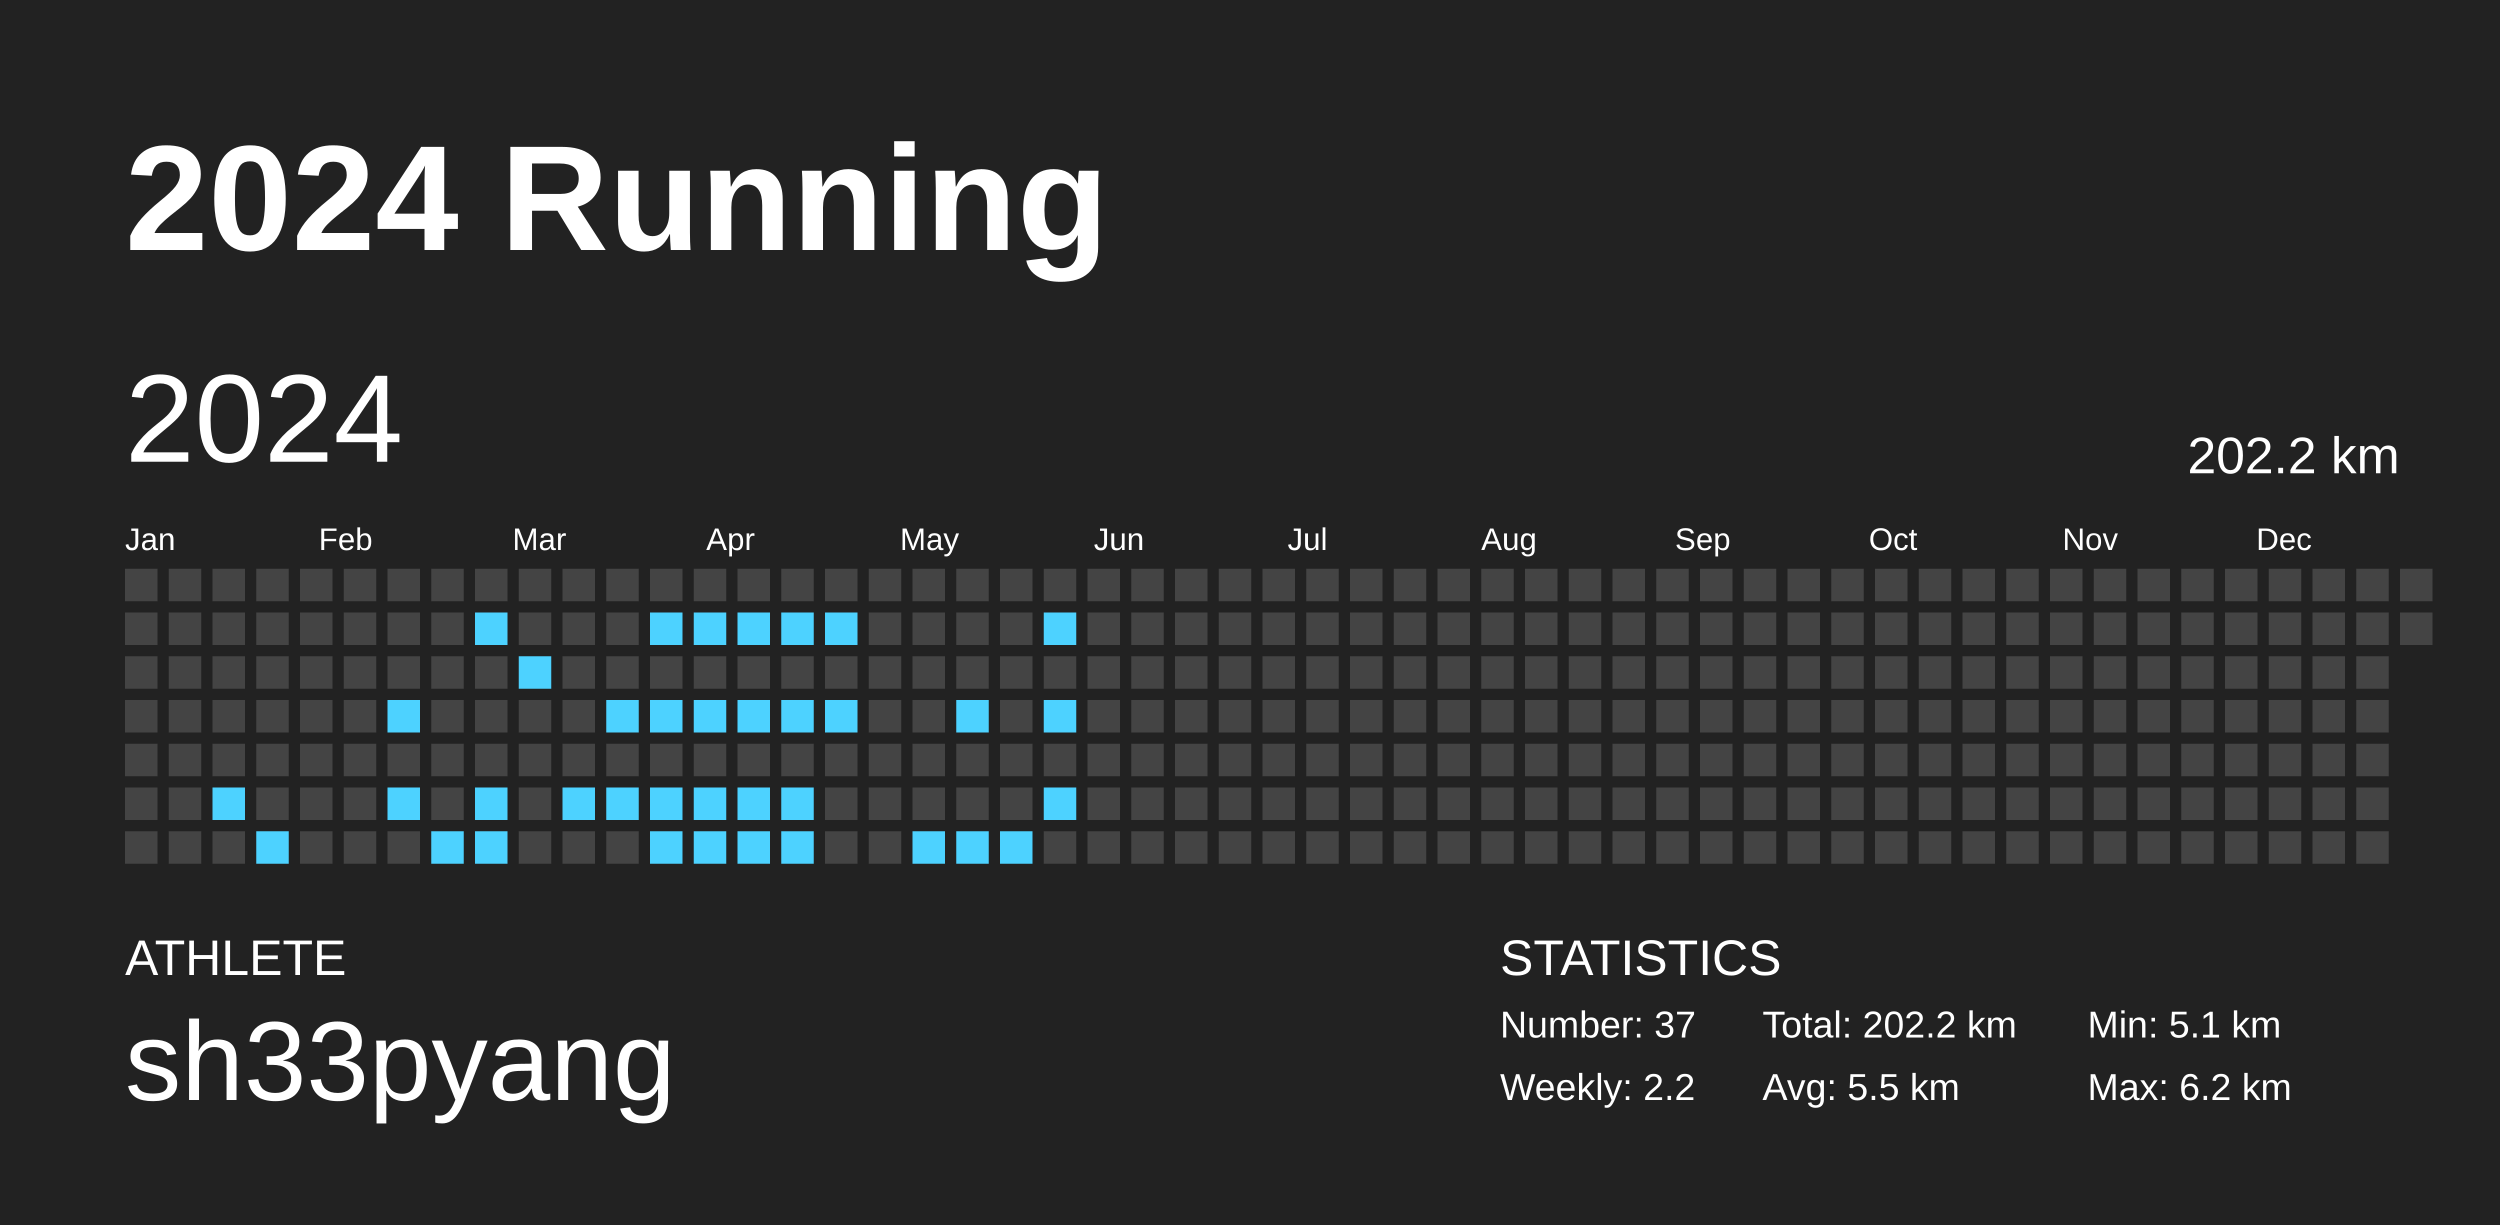
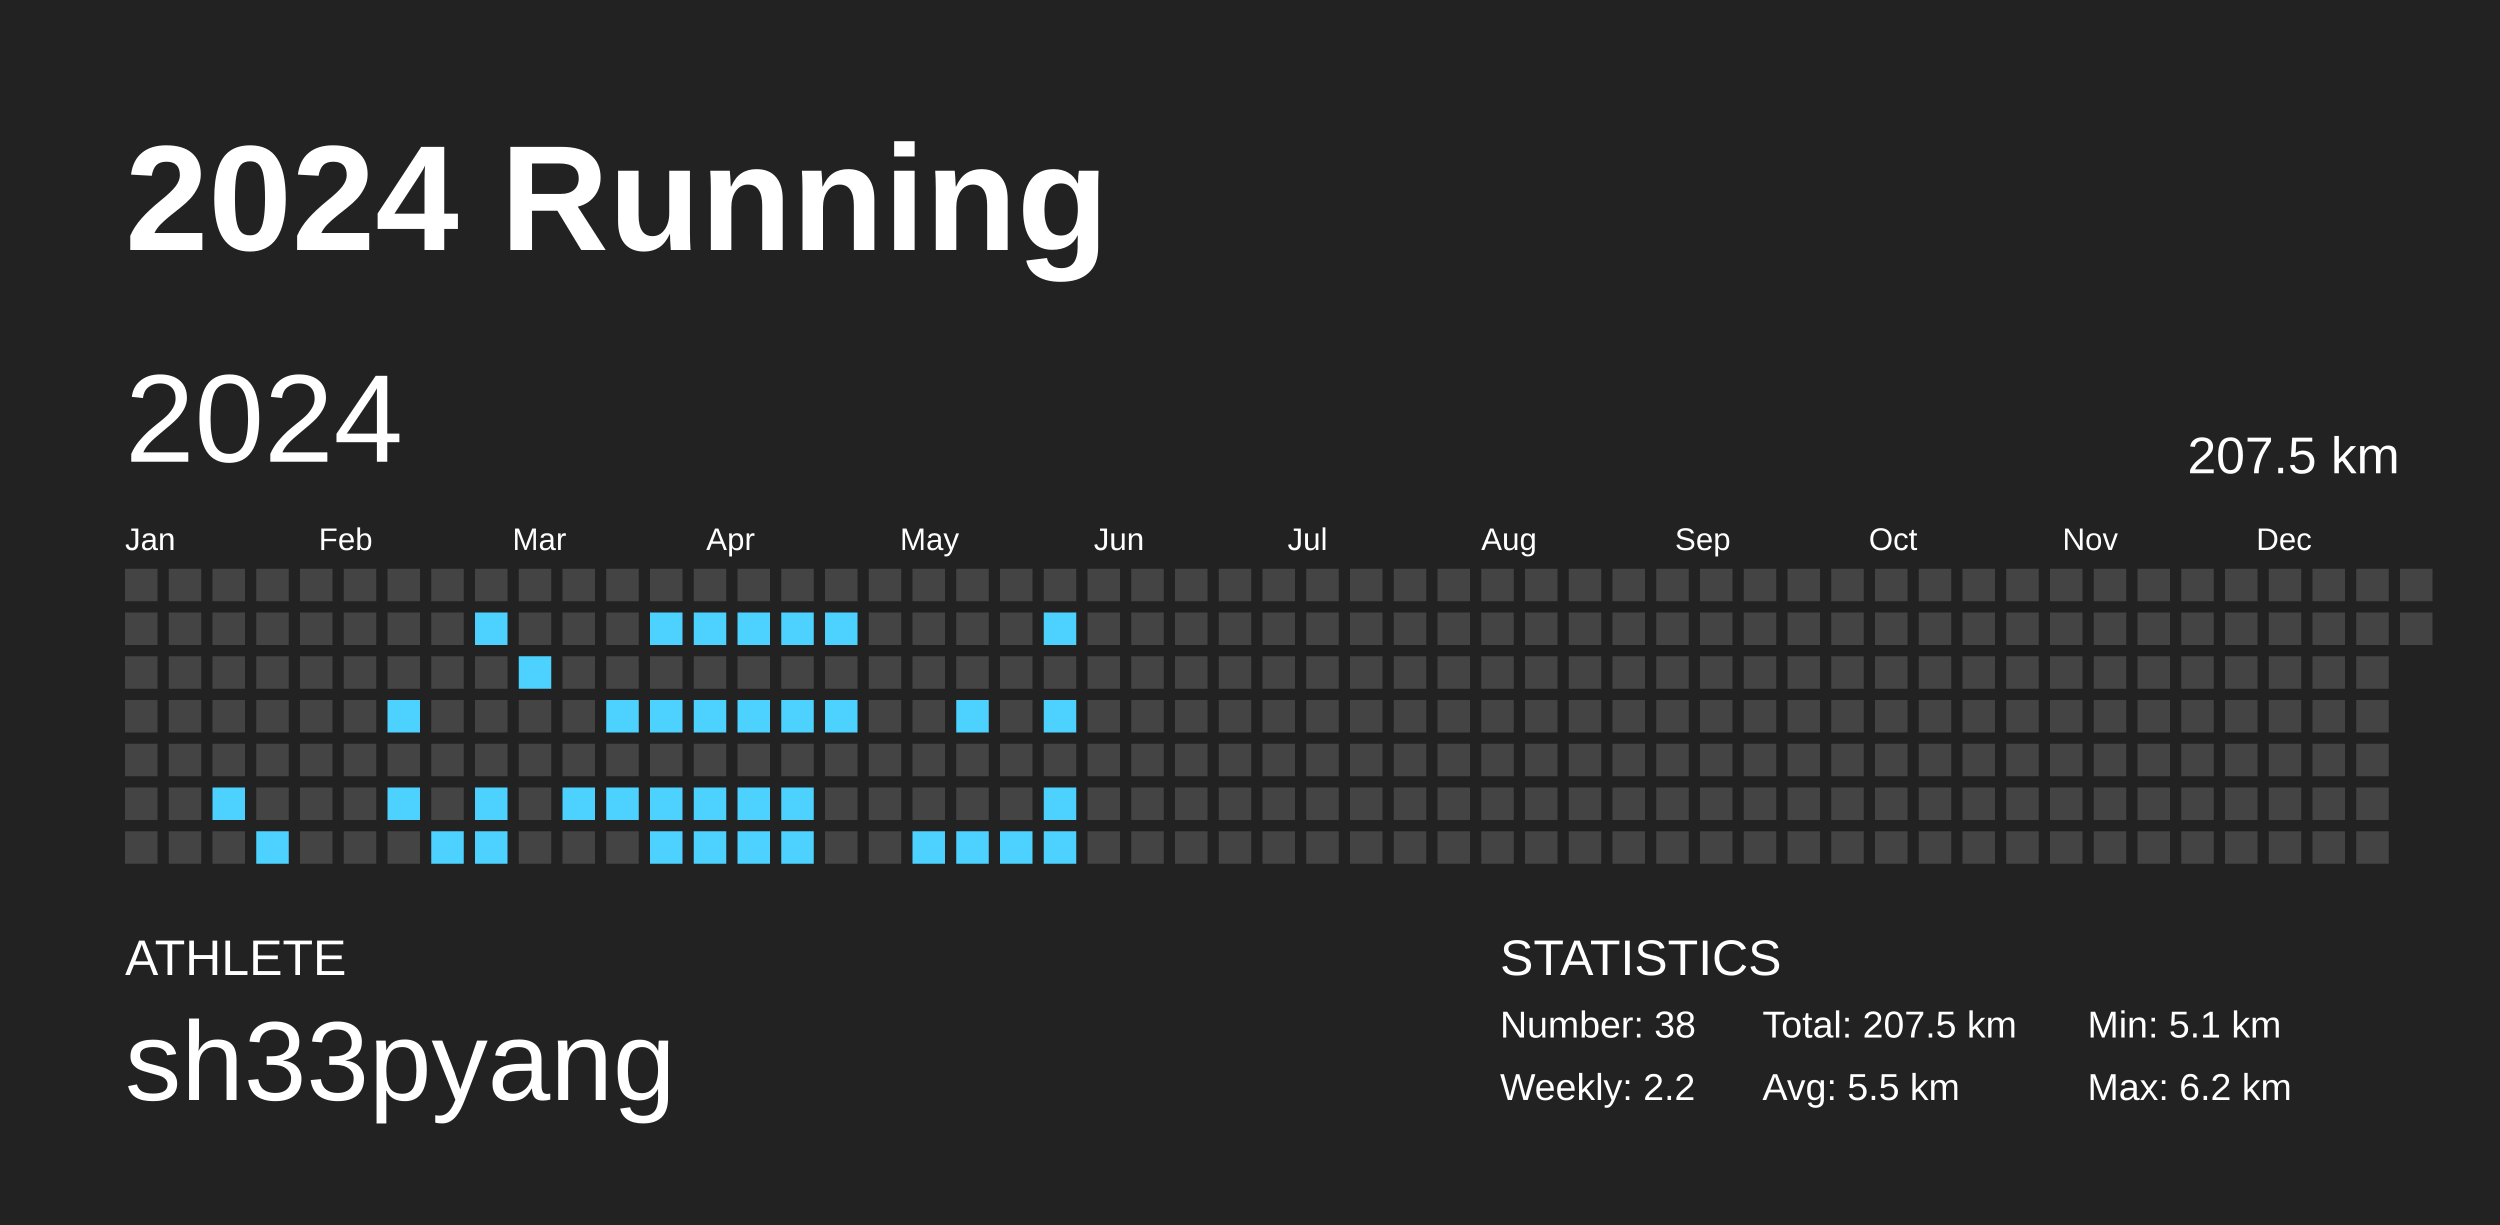
<svg xmlns="http://www.w3.org/2000/svg" baseProfile="full" height="98mm" version="1.1" viewBox="0,0,200,98" width="200mm">
  <defs />
  <rect fill="#222222" height="98" width="200" x="0" y="0" />
  <text fill="#FFFFFF" style="font-size:12px; font-family:Arial; font-weight:bold;" x="10" y="20">2024 Running</text>
  <text fill="#FFFFFF" style="font-size:4px; font-family:Arial" x="10" y="78">ATHLETE</text>
  <text fill="#FFFFFF" style="font-size:9px; font-family:Arial" x="10" y="88">sh33pyang</text>
  <text fill="#FFFFFF" style="font-size:4px; font-family:Arial" x="120" y="78">STATISTICS</text>
-   <text fill="#FFFFFF" style="font-size:3px; font-family:Arial" x="120" y="83">Number: 37</text>
+   <text fill="#FFFFFF" style="font-size:3px; font-family:Arial" x="120" y="83">Number: 38</text>
  <text fill="#FFFFFF" style="font-size:3px; font-family:Arial" x="120" y="88">Weekly: 2.2</text>
-   <text fill="#FFFFFF" style="font-size:3px; font-family:Arial" x="141" y="83">Total: 202.2 km</text>
+   <text fill="#FFFFFF" style="font-size:3px; font-family:Arial" x="141" y="83">Total: 207.5 km</text>
  <text fill="#FFFFFF" style="font-size:3px; font-family:Arial" x="141" y="88">Avg: 5.5 km</text>
  <text fill="#FFFFFF" style="font-size:3px; font-family:Arial" x="167" y="83">Min: 5.1 km</text>
  <text fill="#FFFFFF" style="font-size:3px; font-family:Arial" x="167" y="88">Max: 6.2 km</text>
  <text dominant-baseline="hanging" fill="#FFFFFF" style="font-size:10.0px; font-family:Arial;" x="10" y="30">2024</text>
-   <text dominant-baseline="hanging" fill="#FFFFFF" style="font-size:4.125px; font-family:Arial;" x="175" y="35">202.2 km</text>
+   <text dominant-baseline="hanging" fill="#FFFFFF" style="font-size:4.125px; font-family:Arial;" x="175" y="35">207.5 km</text>
  <text fill="#FFFFFF" style="font-size:2.5px; font-family:Arial" x="10.0" y="44">Jan</text>
  <text fill="#FFFFFF" style="font-size:2.5px; font-family:Arial" x="25.5" y="44">Feb</text>
  <text fill="#FFFFFF" style="font-size:2.5px; font-family:Arial" x="41.0" y="44">Mar</text>
  <text fill="#FFFFFF" style="font-size:2.5px; font-family:Arial" x="56.5" y="44">Apr</text>
  <text fill="#FFFFFF" style="font-size:2.5px; font-family:Arial" x="72.0" y="44">May</text>
  <text fill="#FFFFFF" style="font-size:2.5px; font-family:Arial" x="87.5" y="44">Jun</text>
  <text fill="#FFFFFF" style="font-size:2.5px; font-family:Arial" x="103.0" y="44">Jul</text>
  <text fill="#FFFFFF" style="font-size:2.5px; font-family:Arial" x="118.5" y="44">Aug</text>
  <text fill="#FFFFFF" style="font-size:2.5px; font-family:Arial" x="134.0" y="44">Sep</text>
  <text fill="#FFFFFF" style="font-size:2.5px; font-family:Arial" x="149.5" y="44">Oct</text>
  <text fill="#FFFFFF" style="font-size:2.5px; font-family:Arial" x="165.0" y="44">Nov</text>
  <text fill="#FFFFFF" style="font-size:2.5px; font-family:Arial" x="180.5" y="44">Dec</text>
  <rect fill="#444444" height="2.6" width="2.6" x="10.0" y="45.5" />
  <rect fill="#444444" height="2.6" width="2.6" x="10.0" y="49.0" />
  <rect fill="#444444" height="2.6" width="2.6" x="10.0" y="52.5" />
  <rect fill="#444444" height="2.6" width="2.6" x="10.0" y="56.0" />
  <rect fill="#444444" height="2.6" width="2.6" x="10.0" y="59.5" />
  <rect fill="#444444" height="2.6" width="2.6" x="10.0" y="63.0" />
  <rect fill="#444444" height="2.6" width="2.6" x="10.0" y="66.5" />
  <rect fill="#444444" height="2.6" width="2.6" x="13.5" y="45.5" />
  <rect fill="#444444" height="2.6" width="2.6" x="13.5" y="49.0" />
  <rect fill="#444444" height="2.6" width="2.6" x="13.5" y="52.5" />
  <rect fill="#444444" height="2.6" width="2.6" x="13.5" y="56.0" />
  <rect fill="#444444" height="2.6" width="2.6" x="13.5" y="59.5" />
  <rect fill="#444444" height="2.6" width="2.6" x="13.5" y="63.0" />
  <rect fill="#444444" height="2.6" width="2.6" x="13.5" y="66.5" />
  <rect fill="#444444" height="2.6" width="2.6" x="17.0" y="45.5" />
  <rect fill="#444444" height="2.6" width="2.6" x="17.0" y="49.0" />
  <rect fill="#444444" height="2.6" width="2.6" x="17.0" y="52.5" />
  <rect fill="#444444" height="2.6" width="2.6" x="17.0" y="56.0" />
  <rect fill="#444444" height="2.6" width="2.6" x="17.0" y="59.5" />
  <rect fill="#4dd2ff" height="2.6" width="2.6" x="17.0" y="63.0" />
  <rect fill="#444444" height="2.6" width="2.6" x="17.0" y="66.5" />
  <rect fill="#444444" height="2.6" width="2.6" x="20.5" y="45.5" />
  <rect fill="#444444" height="2.6" width="2.6" x="20.5" y="49.0" />
  <rect fill="#444444" height="2.6" width="2.6" x="20.5" y="52.5" />
  <rect fill="#444444" height="2.6" width="2.6" x="20.5" y="56.0" />
  <rect fill="#444444" height="2.6" width="2.6" x="20.5" y="59.5" />
  <rect fill="#444444" height="2.6" width="2.6" x="20.5" y="63.0" />
  <rect fill="#4dd2ff" height="2.6" width="2.6" x="20.5" y="66.5" />
  <rect fill="#444444" height="2.6" width="2.6" x="24.0" y="45.5" />
  <rect fill="#444444" height="2.6" width="2.6" x="24.0" y="49.0" />
  <rect fill="#444444" height="2.6" width="2.6" x="24.0" y="52.5" />
  <rect fill="#444444" height="2.6" width="2.6" x="24.0" y="56.0" />
  <rect fill="#444444" height="2.6" width="2.6" x="24.0" y="59.5" />
  <rect fill="#444444" height="2.6" width="2.6" x="24.0" y="63.0" />
  <rect fill="#444444" height="2.6" width="2.6" x="24.0" y="66.5" />
  <rect fill="#444444" height="2.6" width="2.6" x="27.5" y="45.5" />
  <rect fill="#444444" height="2.6" width="2.6" x="27.5" y="49.0" />
  <rect fill="#444444" height="2.6" width="2.6" x="27.5" y="52.5" />
  <rect fill="#444444" height="2.6" width="2.6" x="27.5" y="56.0" />
  <rect fill="#444444" height="2.6" width="2.6" x="27.5" y="59.5" />
  <rect fill="#444444" height="2.6" width="2.6" x="27.5" y="63.0" />
  <rect fill="#444444" height="2.6" width="2.6" x="27.5" y="66.5" />
  <rect fill="#444444" height="2.6" width="2.6" x="31.0" y="45.5" />
  <rect fill="#444444" height="2.6" width="2.6" x="31.0" y="49.0" />
  <rect fill="#444444" height="2.6" width="2.6" x="31.0" y="52.5" />
  <rect fill="#4dd2ff" height="2.6" width="2.6" x="31.0" y="56.0" />
  <rect fill="#444444" height="2.6" width="2.6" x="31.0" y="59.5" />
  <rect fill="#4dd2ff" height="2.6" width="2.6" x="31.0" y="63.0" />
  <rect fill="#444444" height="2.6" width="2.6" x="31.0" y="66.5" />
  <rect fill="#444444" height="2.6" width="2.6" x="34.5" y="45.5" />
  <rect fill="#444444" height="2.6" width="2.6" x="34.5" y="49.0" />
  <rect fill="#444444" height="2.6" width="2.6" x="34.5" y="52.5" />
  <rect fill="#444444" height="2.6" width="2.6" x="34.5" y="56.0" />
  <rect fill="#444444" height="2.6" width="2.6" x="34.5" y="59.5" />
  <rect fill="#444444" height="2.6" width="2.6" x="34.5" y="63.0" />
  <rect fill="#4dd2ff" height="2.6" width="2.6" x="34.5" y="66.5" />
  <rect fill="#444444" height="2.6" width="2.6" x="38.0" y="45.5" />
  <rect fill="#4dd2ff" height="2.6" width="2.6" x="38.0" y="49.0" />
  <rect fill="#444444" height="2.6" width="2.6" x="38.0" y="52.5" />
  <rect fill="#444444" height="2.6" width="2.6" x="38.0" y="56.0" />
  <rect fill="#444444" height="2.6" width="2.6" x="38.0" y="59.5" />
  <rect fill="#4dd2ff" height="2.6" width="2.6" x="38.0" y="63.0" />
  <rect fill="#4dd2ff" height="2.6" width="2.6" x="38.0" y="66.5" />
  <rect fill="#444444" height="2.6" width="2.6" x="41.5" y="45.5" />
  <rect fill="#444444" height="2.6" width="2.6" x="41.5" y="49.0" />
  <rect fill="#4dd2ff" height="2.6" width="2.6" x="41.5" y="52.5" />
  <rect fill="#444444" height="2.6" width="2.6" x="41.5" y="56.0" />
  <rect fill="#444444" height="2.6" width="2.6" x="41.5" y="59.5" />
  <rect fill="#444444" height="2.6" width="2.6" x="41.5" y="63.0" />
  <rect fill="#444444" height="2.6" width="2.6" x="41.5" y="66.5" />
  <rect fill="#444444" height="2.6" width="2.6" x="45.0" y="45.5" />
  <rect fill="#444444" height="2.6" width="2.6" x="45.0" y="49.0" />
  <rect fill="#444444" height="2.6" width="2.6" x="45.0" y="52.5" />
  <rect fill="#444444" height="2.6" width="2.6" x="45.0" y="56.0" />
  <rect fill="#444444" height="2.6" width="2.6" x="45.0" y="59.5" />
  <rect fill="#4dd2ff" height="2.6" width="2.6" x="45.0" y="63.0" />
  <rect fill="#444444" height="2.6" width="2.6" x="45.0" y="66.5" />
  <rect fill="#444444" height="2.6" width="2.6" x="48.5" y="45.5" />
  <rect fill="#444444" height="2.6" width="2.6" x="48.5" y="49.0" />
  <rect fill="#444444" height="2.6" width="2.6" x="48.5" y="52.5" />
  <rect fill="#4dd2ff" height="2.6" width="2.6" x="48.5" y="56.0" />
  <rect fill="#444444" height="2.6" width="2.6" x="48.5" y="59.5" />
  <rect fill="#4dd2ff" height="2.6" width="2.6" x="48.5" y="63.0" />
  <rect fill="#444444" height="2.6" width="2.6" x="48.5" y="66.5" />
  <rect fill="#444444" height="2.6" width="2.6" x="52.0" y="45.5" />
  <rect fill="#4dd2ff" height="2.6" width="2.6" x="52.0" y="49.0" />
  <rect fill="#444444" height="2.6" width="2.6" x="52.0" y="52.5" />
  <rect fill="#4dd2ff" height="2.6" width="2.6" x="52.0" y="56.0" />
  <rect fill="#444444" height="2.6" width="2.6" x="52.0" y="59.5" />
  <rect fill="#4dd2ff" height="2.6" width="2.6" x="52.0" y="63.0" />
  <rect fill="#4dd2ff" height="2.6" width="2.6" x="52.0" y="66.5" />
  <rect fill="#444444" height="2.6" width="2.6" x="55.5" y="45.5" />
  <rect fill="#4dd2ff" height="2.6" width="2.6" x="55.5" y="49.0" />
  <rect fill="#444444" height="2.6" width="2.6" x="55.5" y="52.5" />
  <rect fill="#4dd2ff" height="2.6" width="2.6" x="55.5" y="56.0" />
  <rect fill="#444444" height="2.6" width="2.6" x="55.5" y="59.5" />
  <rect fill="#4dd2ff" height="2.6" width="2.6" x="55.5" y="63.0" />
  <rect fill="#4dd2ff" height="2.6" width="2.6" x="55.5" y="66.5" />
  <rect fill="#444444" height="2.6" width="2.6" x="59.0" y="45.5" />
  <rect fill="#4dd2ff" height="2.6" width="2.6" x="59.0" y="49.0" />
  <rect fill="#444444" height="2.6" width="2.6" x="59.0" y="52.5" />
  <rect fill="#4dd2ff" height="2.6" width="2.6" x="59.0" y="56.0" />
  <rect fill="#444444" height="2.6" width="2.6" x="59.0" y="59.5" />
  <rect fill="#4dd2ff" height="2.6" width="2.6" x="59.0" y="63.0" />
  <rect fill="#4dd2ff" height="2.6" width="2.6" x="59.0" y="66.5" />
  <rect fill="#444444" height="2.6" width="2.6" x="62.5" y="45.5" />
  <rect fill="#4dd2ff" height="2.6" width="2.6" x="62.5" y="49.0" />
  <rect fill="#444444" height="2.6" width="2.6" x="62.5" y="52.5" />
  <rect fill="#4dd2ff" height="2.6" width="2.6" x="62.5" y="56.0" />
  <rect fill="#444444" height="2.6" width="2.6" x="62.5" y="59.5" />
  <rect fill="#4dd2ff" height="2.6" width="2.6" x="62.5" y="63.0" />
  <rect fill="#4dd2ff" height="2.6" width="2.6" x="62.5" y="66.5" />
  <rect fill="#444444" height="2.6" width="2.6" x="66.0" y="45.5" />
  <rect fill="#4dd2ff" height="2.6" width="2.6" x="66.0" y="49.0" />
  <rect fill="#444444" height="2.6" width="2.6" x="66.0" y="52.5" />
  <rect fill="#4dd2ff" height="2.6" width="2.6" x="66.0" y="56.0" />
  <rect fill="#444444" height="2.6" width="2.6" x="66.0" y="59.5" />
  <rect fill="#444444" height="2.6" width="2.6" x="66.0" y="63.0" />
  <rect fill="#444444" height="2.6" width="2.6" x="66.0" y="66.5" />
  <rect fill="#444444" height="2.6" width="2.6" x="69.5" y="45.5" />
  <rect fill="#444444" height="2.6" width="2.6" x="69.5" y="49.0" />
  <rect fill="#444444" height="2.6" width="2.6" x="69.5" y="52.5" />
  <rect fill="#444444" height="2.6" width="2.6" x="69.5" y="56.0" />
  <rect fill="#444444" height="2.6" width="2.6" x="69.5" y="59.5" />
  <rect fill="#444444" height="2.6" width="2.6" x="69.5" y="63.0" />
  <rect fill="#444444" height="2.6" width="2.6" x="69.5" y="66.5" />
  <rect fill="#444444" height="2.6" width="2.6" x="73.0" y="45.5" />
  <rect fill="#444444" height="2.6" width="2.6" x="73.0" y="49.0" />
  <rect fill="#444444" height="2.6" width="2.6" x="73.0" y="52.5" />
  <rect fill="#444444" height="2.6" width="2.6" x="73.0" y="56.0" />
  <rect fill="#444444" height="2.6" width="2.6" x="73.0" y="59.5" />
  <rect fill="#444444" height="2.6" width="2.6" x="73.0" y="63.0" />
  <rect fill="#4dd2ff" height="2.6" width="2.6" x="73.0" y="66.5" />
  <rect fill="#444444" height="2.6" width="2.6" x="76.5" y="45.5" />
  <rect fill="#444444" height="2.6" width="2.6" x="76.5" y="49.0" />
  <rect fill="#444444" height="2.6" width="2.6" x="76.5" y="52.5" />
  <rect fill="#4dd2ff" height="2.6" width="2.6" x="76.5" y="56.0" />
  <rect fill="#444444" height="2.6" width="2.6" x="76.5" y="59.5" />
  <rect fill="#444444" height="2.6" width="2.6" x="76.5" y="63.0" />
  <rect fill="#4dd2ff" height="2.6" width="2.6" x="76.5" y="66.5" />
  <rect fill="#444444" height="2.6" width="2.6" x="80.0" y="45.5" />
  <rect fill="#444444" height="2.6" width="2.6" x="80.0" y="49.0" />
  <rect fill="#444444" height="2.6" width="2.6" x="80.0" y="52.5" />
  <rect fill="#444444" height="2.6" width="2.6" x="80.0" y="56.0" />
  <rect fill="#444444" height="2.6" width="2.6" x="80.0" y="59.5" />
  <rect fill="#444444" height="2.6" width="2.6" x="80.0" y="63.0" />
  <rect fill="#4dd2ff" height="2.6" width="2.6" x="80.0" y="66.5" />
  <rect fill="#444444" height="2.6" width="2.6" x="83.5" y="45.5" />
  <rect fill="#4dd2ff" height="2.6" width="2.6" x="83.5" y="49.0" />
  <rect fill="#444444" height="2.6" width="2.6" x="83.5" y="52.5" />
  <rect fill="#4dd2ff" height="2.6" width="2.6" x="83.5" y="56.0" />
  <rect fill="#444444" height="2.6" width="2.6" x="83.5" y="59.5" />
  <rect fill="#4dd2ff" height="2.6" width="2.6" x="83.5" y="63.0" />
-   <rect fill="#444444" height="2.6" width="2.6" x="83.5" y="66.5" />
+   <rect fill="#4dd2ff" height="2.6" width="2.6" x="83.5" y="66.5" />
  <rect fill="#444444" height="2.6" width="2.6" x="87.0" y="45.5" />
  <rect fill="#444444" height="2.6" width="2.6" x="87.0" y="49.0" />
  <rect fill="#444444" height="2.6" width="2.6" x="87.0" y="52.5" />
  <rect fill="#444444" height="2.6" width="2.6" x="87.0" y="56.0" />
  <rect fill="#444444" height="2.6" width="2.6" x="87.0" y="59.5" />
  <rect fill="#444444" height="2.6" width="2.6" x="87.0" y="63.0" />
  <rect fill="#444444" height="2.6" width="2.6" x="87.0" y="66.5" />
  <rect fill="#444444" height="2.6" width="2.6" x="90.5" y="45.5" />
  <rect fill="#444444" height="2.6" width="2.6" x="90.5" y="49.0" />
  <rect fill="#444444" height="2.6" width="2.6" x="90.5" y="52.5" />
  <rect fill="#444444" height="2.6" width="2.6" x="90.5" y="56.0" />
  <rect fill="#444444" height="2.6" width="2.6" x="90.5" y="59.5" />
  <rect fill="#444444" height="2.6" width="2.6" x="90.5" y="63.0" />
  <rect fill="#444444" height="2.6" width="2.6" x="90.5" y="66.5" />
  <rect fill="#444444" height="2.6" width="2.6" x="94.0" y="45.5" />
  <rect fill="#444444" height="2.6" width="2.6" x="94.0" y="49.0" />
  <rect fill="#444444" height="2.6" width="2.6" x="94.0" y="52.5" />
  <rect fill="#444444" height="2.6" width="2.6" x="94.0" y="56.0" />
  <rect fill="#444444" height="2.6" width="2.6" x="94.0" y="59.5" />
  <rect fill="#444444" height="2.6" width="2.6" x="94.0" y="63.0" />
  <rect fill="#444444" height="2.6" width="2.6" x="94.0" y="66.5" />
  <rect fill="#444444" height="2.6" width="2.6" x="97.5" y="45.5" />
  <rect fill="#444444" height="2.6" width="2.6" x="97.5" y="49.0" />
  <rect fill="#444444" height="2.6" width="2.6" x="97.5" y="52.5" />
  <rect fill="#444444" height="2.6" width="2.6" x="97.5" y="56.0" />
  <rect fill="#444444" height="2.6" width="2.6" x="97.5" y="59.5" />
  <rect fill="#444444" height="2.6" width="2.6" x="97.5" y="63.0" />
  <rect fill="#444444" height="2.6" width="2.6" x="97.5" y="66.5" />
  <rect fill="#444444" height="2.6" width="2.6" x="101.0" y="45.5" />
  <rect fill="#444444" height="2.6" width="2.6" x="101.0" y="49.0" />
  <rect fill="#444444" height="2.6" width="2.6" x="101.0" y="52.5" />
  <rect fill="#444444" height="2.6" width="2.6" x="101.0" y="56.0" />
  <rect fill="#444444" height="2.6" width="2.6" x="101.0" y="59.5" />
  <rect fill="#444444" height="2.6" width="2.6" x="101.0" y="63.0" />
  <rect fill="#444444" height="2.6" width="2.6" x="101.0" y="66.5" />
  <rect fill="#444444" height="2.6" width="2.6" x="104.5" y="45.5" />
  <rect fill="#444444" height="2.6" width="2.6" x="104.5" y="49.0" />
  <rect fill="#444444" height="2.6" width="2.6" x="104.5" y="52.5" />
  <rect fill="#444444" height="2.6" width="2.6" x="104.5" y="56.0" />
  <rect fill="#444444" height="2.6" width="2.6" x="104.5" y="59.5" />
  <rect fill="#444444" height="2.6" width="2.6" x="104.5" y="63.0" />
  <rect fill="#444444" height="2.6" width="2.6" x="104.5" y="66.5" />
  <rect fill="#444444" height="2.6" width="2.6" x="108.0" y="45.5" />
  <rect fill="#444444" height="2.6" width="2.6" x="108.0" y="49.0" />
  <rect fill="#444444" height="2.6" width="2.6" x="108.0" y="52.5" />
  <rect fill="#444444" height="2.6" width="2.6" x="108.0" y="56.0" />
  <rect fill="#444444" height="2.6" width="2.6" x="108.0" y="59.5" />
  <rect fill="#444444" height="2.6" width="2.6" x="108.0" y="63.0" />
  <rect fill="#444444" height="2.6" width="2.6" x="108.0" y="66.5" />
  <rect fill="#444444" height="2.6" width="2.6" x="111.5" y="45.5" />
  <rect fill="#444444" height="2.6" width="2.6" x="111.5" y="49.0" />
  <rect fill="#444444" height="2.6" width="2.6" x="111.5" y="52.5" />
  <rect fill="#444444" height="2.6" width="2.6" x="111.5" y="56.0" />
  <rect fill="#444444" height="2.6" width="2.6" x="111.5" y="59.5" />
  <rect fill="#444444" height="2.6" width="2.6" x="111.5" y="63.0" />
  <rect fill="#444444" height="2.6" width="2.6" x="111.5" y="66.5" />
  <rect fill="#444444" height="2.6" width="2.6" x="115.0" y="45.5" />
  <rect fill="#444444" height="2.6" width="2.6" x="115.0" y="49.0" />
  <rect fill="#444444" height="2.6" width="2.6" x="115.0" y="52.5" />
  <rect fill="#444444" height="2.6" width="2.6" x="115.0" y="56.0" />
  <rect fill="#444444" height="2.6" width="2.6" x="115.0" y="59.5" />
  <rect fill="#444444" height="2.6" width="2.6" x="115.0" y="63.0" />
  <rect fill="#444444" height="2.6" width="2.6" x="115.0" y="66.5" />
  <rect fill="#444444" height="2.6" width="2.6" x="118.5" y="45.5" />
  <rect fill="#444444" height="2.6" width="2.6" x="118.5" y="49.0" />
  <rect fill="#444444" height="2.6" width="2.6" x="118.5" y="52.5" />
  <rect fill="#444444" height="2.6" width="2.6" x="118.5" y="56.0" />
  <rect fill="#444444" height="2.6" width="2.6" x="118.5" y="59.5" />
  <rect fill="#444444" height="2.6" width="2.6" x="118.5" y="63.0" />
  <rect fill="#444444" height="2.6" width="2.6" x="118.5" y="66.5" />
  <rect fill="#444444" height="2.6" width="2.6" x="122.0" y="45.5" />
  <rect fill="#444444" height="2.6" width="2.6" x="122.0" y="49.0" />
  <rect fill="#444444" height="2.6" width="2.6" x="122.0" y="52.5" />
  <rect fill="#444444" height="2.6" width="2.6" x="122.0" y="56.0" />
  <rect fill="#444444" height="2.6" width="2.6" x="122.0" y="59.5" />
  <rect fill="#444444" height="2.6" width="2.6" x="122.0" y="63.0" />
  <rect fill="#444444" height="2.6" width="2.6" x="122.0" y="66.5" />
  <rect fill="#444444" height="2.6" width="2.6" x="125.5" y="45.5" />
  <rect fill="#444444" height="2.6" width="2.6" x="125.5" y="49.0" />
  <rect fill="#444444" height="2.6" width="2.6" x="125.5" y="52.5" />
  <rect fill="#444444" height="2.6" width="2.6" x="125.5" y="56.0" />
  <rect fill="#444444" height="2.6" width="2.6" x="125.5" y="59.5" />
  <rect fill="#444444" height="2.6" width="2.6" x="125.5" y="63.0" />
  <rect fill="#444444" height="2.6" width="2.6" x="125.5" y="66.5" />
  <rect fill="#444444" height="2.6" width="2.6" x="129.0" y="45.5" />
  <rect fill="#444444" height="2.6" width="2.6" x="129.0" y="49.0" />
  <rect fill="#444444" height="2.6" width="2.6" x="129.0" y="52.5" />
  <rect fill="#444444" height="2.6" width="2.6" x="129.0" y="56.0" />
  <rect fill="#444444" height="2.6" width="2.6" x="129.0" y="59.5" />
  <rect fill="#444444" height="2.6" width="2.6" x="129.0" y="63.0" />
  <rect fill="#444444" height="2.6" width="2.6" x="129.0" y="66.5" />
  <rect fill="#444444" height="2.6" width="2.6" x="132.5" y="45.5" />
  <rect fill="#444444" height="2.6" width="2.6" x="132.5" y="49.0" />
  <rect fill="#444444" height="2.6" width="2.6" x="132.5" y="52.5" />
  <rect fill="#444444" height="2.6" width="2.6" x="132.5" y="56.0" />
  <rect fill="#444444" height="2.6" width="2.6" x="132.5" y="59.5" />
  <rect fill="#444444" height="2.6" width="2.6" x="132.5" y="63.0" />
  <rect fill="#444444" height="2.6" width="2.6" x="132.5" y="66.5" />
  <rect fill="#444444" height="2.6" width="2.6" x="136.0" y="45.5" />
  <rect fill="#444444" height="2.6" width="2.6" x="136.0" y="49.0" />
  <rect fill="#444444" height="2.6" width="2.6" x="136.0" y="52.5" />
  <rect fill="#444444" height="2.6" width="2.6" x="136.0" y="56.0" />
  <rect fill="#444444" height="2.6" width="2.6" x="136.0" y="59.5" />
  <rect fill="#444444" height="2.6" width="2.6" x="136.0" y="63.0" />
  <rect fill="#444444" height="2.6" width="2.6" x="136.0" y="66.5" />
  <rect fill="#444444" height="2.6" width="2.6" x="139.5" y="45.5" />
  <rect fill="#444444" height="2.6" width="2.6" x="139.5" y="49.0" />
  <rect fill="#444444" height="2.6" width="2.6" x="139.5" y="52.5" />
  <rect fill="#444444" height="2.6" width="2.6" x="139.5" y="56.0" />
  <rect fill="#444444" height="2.6" width="2.6" x="139.5" y="59.5" />
  <rect fill="#444444" height="2.6" width="2.6" x="139.5" y="63.0" />
  <rect fill="#444444" height="2.6" width="2.6" x="139.5" y="66.5" />
  <rect fill="#444444" height="2.6" width="2.6" x="143.0" y="45.5" />
  <rect fill="#444444" height="2.6" width="2.6" x="143.0" y="49.0" />
  <rect fill="#444444" height="2.6" width="2.6" x="143.0" y="52.5" />
  <rect fill="#444444" height="2.6" width="2.6" x="143.0" y="56.0" />
  <rect fill="#444444" height="2.6" width="2.6" x="143.0" y="59.5" />
  <rect fill="#444444" height="2.6" width="2.6" x="143.0" y="63.0" />
  <rect fill="#444444" height="2.6" width="2.6" x="143.0" y="66.5" />
  <rect fill="#444444" height="2.6" width="2.6" x="146.5" y="45.5" />
  <rect fill="#444444" height="2.6" width="2.6" x="146.5" y="49.0" />
  <rect fill="#444444" height="2.6" width="2.6" x="146.5" y="52.5" />
  <rect fill="#444444" height="2.6" width="2.6" x="146.5" y="56.0" />
  <rect fill="#444444" height="2.6" width="2.6" x="146.5" y="59.5" />
  <rect fill="#444444" height="2.6" width="2.6" x="146.5" y="63.0" />
  <rect fill="#444444" height="2.6" width="2.6" x="146.5" y="66.5" />
  <rect fill="#444444" height="2.6" width="2.6" x="150.0" y="45.5" />
  <rect fill="#444444" height="2.6" width="2.6" x="150.0" y="49.0" />
  <rect fill="#444444" height="2.6" width="2.6" x="150.0" y="52.5" />
  <rect fill="#444444" height="2.6" width="2.6" x="150.0" y="56.0" />
  <rect fill="#444444" height="2.6" width="2.6" x="150.0" y="59.5" />
  <rect fill="#444444" height="2.6" width="2.6" x="150.0" y="63.0" />
  <rect fill="#444444" height="2.6" width="2.6" x="150.0" y="66.5" />
  <rect fill="#444444" height="2.6" width="2.6" x="153.5" y="45.5" />
  <rect fill="#444444" height="2.6" width="2.6" x="153.5" y="49.0" />
  <rect fill="#444444" height="2.6" width="2.6" x="153.5" y="52.5" />
  <rect fill="#444444" height="2.6" width="2.6" x="153.5" y="56.0" />
  <rect fill="#444444" height="2.6" width="2.6" x="153.5" y="59.5" />
  <rect fill="#444444" height="2.6" width="2.6" x="153.5" y="63.0" />
  <rect fill="#444444" height="2.6" width="2.6" x="153.5" y="66.5" />
  <rect fill="#444444" height="2.6" width="2.6" x="157.0" y="45.5" />
  <rect fill="#444444" height="2.6" width="2.6" x="157.0" y="49.0" />
  <rect fill="#444444" height="2.6" width="2.6" x="157.0" y="52.5" />
  <rect fill="#444444" height="2.6" width="2.6" x="157.0" y="56.0" />
  <rect fill="#444444" height="2.6" width="2.6" x="157.0" y="59.5" />
  <rect fill="#444444" height="2.6" width="2.6" x="157.0" y="63.0" />
  <rect fill="#444444" height="2.6" width="2.6" x="157.0" y="66.5" />
  <rect fill="#444444" height="2.6" width="2.6" x="160.5" y="45.5" />
  <rect fill="#444444" height="2.6" width="2.6" x="160.5" y="49.0" />
  <rect fill="#444444" height="2.6" width="2.6" x="160.5" y="52.5" />
  <rect fill="#444444" height="2.6" width="2.6" x="160.5" y="56.0" />
  <rect fill="#444444" height="2.6" width="2.6" x="160.5" y="59.5" />
  <rect fill="#444444" height="2.6" width="2.6" x="160.5" y="63.0" />
  <rect fill="#444444" height="2.6" width="2.6" x="160.5" y="66.5" />
  <rect fill="#444444" height="2.6" width="2.6" x="164.0" y="45.5" />
  <rect fill="#444444" height="2.6" width="2.6" x="164.0" y="49.0" />
  <rect fill="#444444" height="2.6" width="2.6" x="164.0" y="52.5" />
  <rect fill="#444444" height="2.6" width="2.6" x="164.0" y="56.0" />
  <rect fill="#444444" height="2.6" width="2.6" x="164.0" y="59.5" />
  <rect fill="#444444" height="2.6" width="2.6" x="164.0" y="63.0" />
  <rect fill="#444444" height="2.6" width="2.6" x="164.0" y="66.5" />
  <rect fill="#444444" height="2.6" width="2.6" x="167.5" y="45.5" />
  <rect fill="#444444" height="2.6" width="2.6" x="167.5" y="49.0" />
  <rect fill="#444444" height="2.6" width="2.6" x="167.5" y="52.5" />
  <rect fill="#444444" height="2.6" width="2.6" x="167.5" y="56.0" />
  <rect fill="#444444" height="2.6" width="2.6" x="167.5" y="59.5" />
  <rect fill="#444444" height="2.6" width="2.6" x="167.5" y="63.0" />
  <rect fill="#444444" height="2.6" width="2.6" x="167.5" y="66.5" />
  <rect fill="#444444" height="2.6" width="2.6" x="171.0" y="45.5" />
  <rect fill="#444444" height="2.6" width="2.6" x="171.0" y="49.0" />
  <rect fill="#444444" height="2.6" width="2.6" x="171.0" y="52.5" />
  <rect fill="#444444" height="2.6" width="2.6" x="171.0" y="56.0" />
  <rect fill="#444444" height="2.6" width="2.6" x="171.0" y="59.5" />
  <rect fill="#444444" height="2.6" width="2.6" x="171.0" y="63.0" />
  <rect fill="#444444" height="2.6" width="2.6" x="171.0" y="66.5" />
  <rect fill="#444444" height="2.6" width="2.6" x="174.5" y="45.5" />
  <rect fill="#444444" height="2.6" width="2.6" x="174.5" y="49.0" />
  <rect fill="#444444" height="2.6" width="2.6" x="174.5" y="52.5" />
  <rect fill="#444444" height="2.6" width="2.6" x="174.5" y="56.0" />
  <rect fill="#444444" height="2.6" width="2.6" x="174.5" y="59.5" />
  <rect fill="#444444" height="2.6" width="2.6" x="174.5" y="63.0" />
  <rect fill="#444444" height="2.6" width="2.6" x="174.5" y="66.5" />
  <rect fill="#444444" height="2.6" width="2.6" x="178.0" y="45.5" />
  <rect fill="#444444" height="2.6" width="2.6" x="178.0" y="49.0" />
  <rect fill="#444444" height="2.6" width="2.6" x="178.0" y="52.5" />
  <rect fill="#444444" height="2.6" width="2.6" x="178.0" y="56.0" />
  <rect fill="#444444" height="2.6" width="2.6" x="178.0" y="59.5" />
  <rect fill="#444444" height="2.6" width="2.6" x="178.0" y="63.0" />
  <rect fill="#444444" height="2.6" width="2.6" x="178.0" y="66.5" />
  <rect fill="#444444" height="2.6" width="2.6" x="181.5" y="45.5" />
  <rect fill="#444444" height="2.6" width="2.6" x="181.5" y="49.0" />
  <rect fill="#444444" height="2.6" width="2.6" x="181.5" y="52.5" />
  <rect fill="#444444" height="2.6" width="2.6" x="181.5" y="56.0" />
  <rect fill="#444444" height="2.6" width="2.6" x="181.5" y="59.5" />
  <rect fill="#444444" height="2.6" width="2.6" x="181.5" y="63.0" />
  <rect fill="#444444" height="2.6" width="2.6" x="181.5" y="66.5" />
  <rect fill="#444444" height="2.6" width="2.6" x="185.0" y="45.5" />
  <rect fill="#444444" height="2.6" width="2.6" x="185.0" y="49.0" />
  <rect fill="#444444" height="2.6" width="2.6" x="185.0" y="52.5" />
  <rect fill="#444444" height="2.6" width="2.6" x="185.0" y="56.0" />
  <rect fill="#444444" height="2.6" width="2.6" x="185.0" y="59.5" />
  <rect fill="#444444" height="2.6" width="2.6" x="185.0" y="63.0" />
  <rect fill="#444444" height="2.6" width="2.6" x="185.0" y="66.5" />
  <rect fill="#444444" height="2.6" width="2.6" x="188.5" y="45.5" />
  <rect fill="#444444" height="2.6" width="2.6" x="188.5" y="49.0" />
  <rect fill="#444444" height="2.6" width="2.6" x="188.5" y="52.5" />
  <rect fill="#444444" height="2.6" width="2.6" x="188.5" y="56.0" />
  <rect fill="#444444" height="2.6" width="2.6" x="188.5" y="59.5" />
  <rect fill="#444444" height="2.6" width="2.6" x="188.5" y="63.0" />
  <rect fill="#444444" height="2.6" width="2.6" x="188.5" y="66.5" />
  <rect fill="#444444" height="2.6" width="2.6" x="192.0" y="45.5" />
  <rect fill="#444444" height="2.6" width="2.6" x="192.0" y="49.0" />
</svg>
